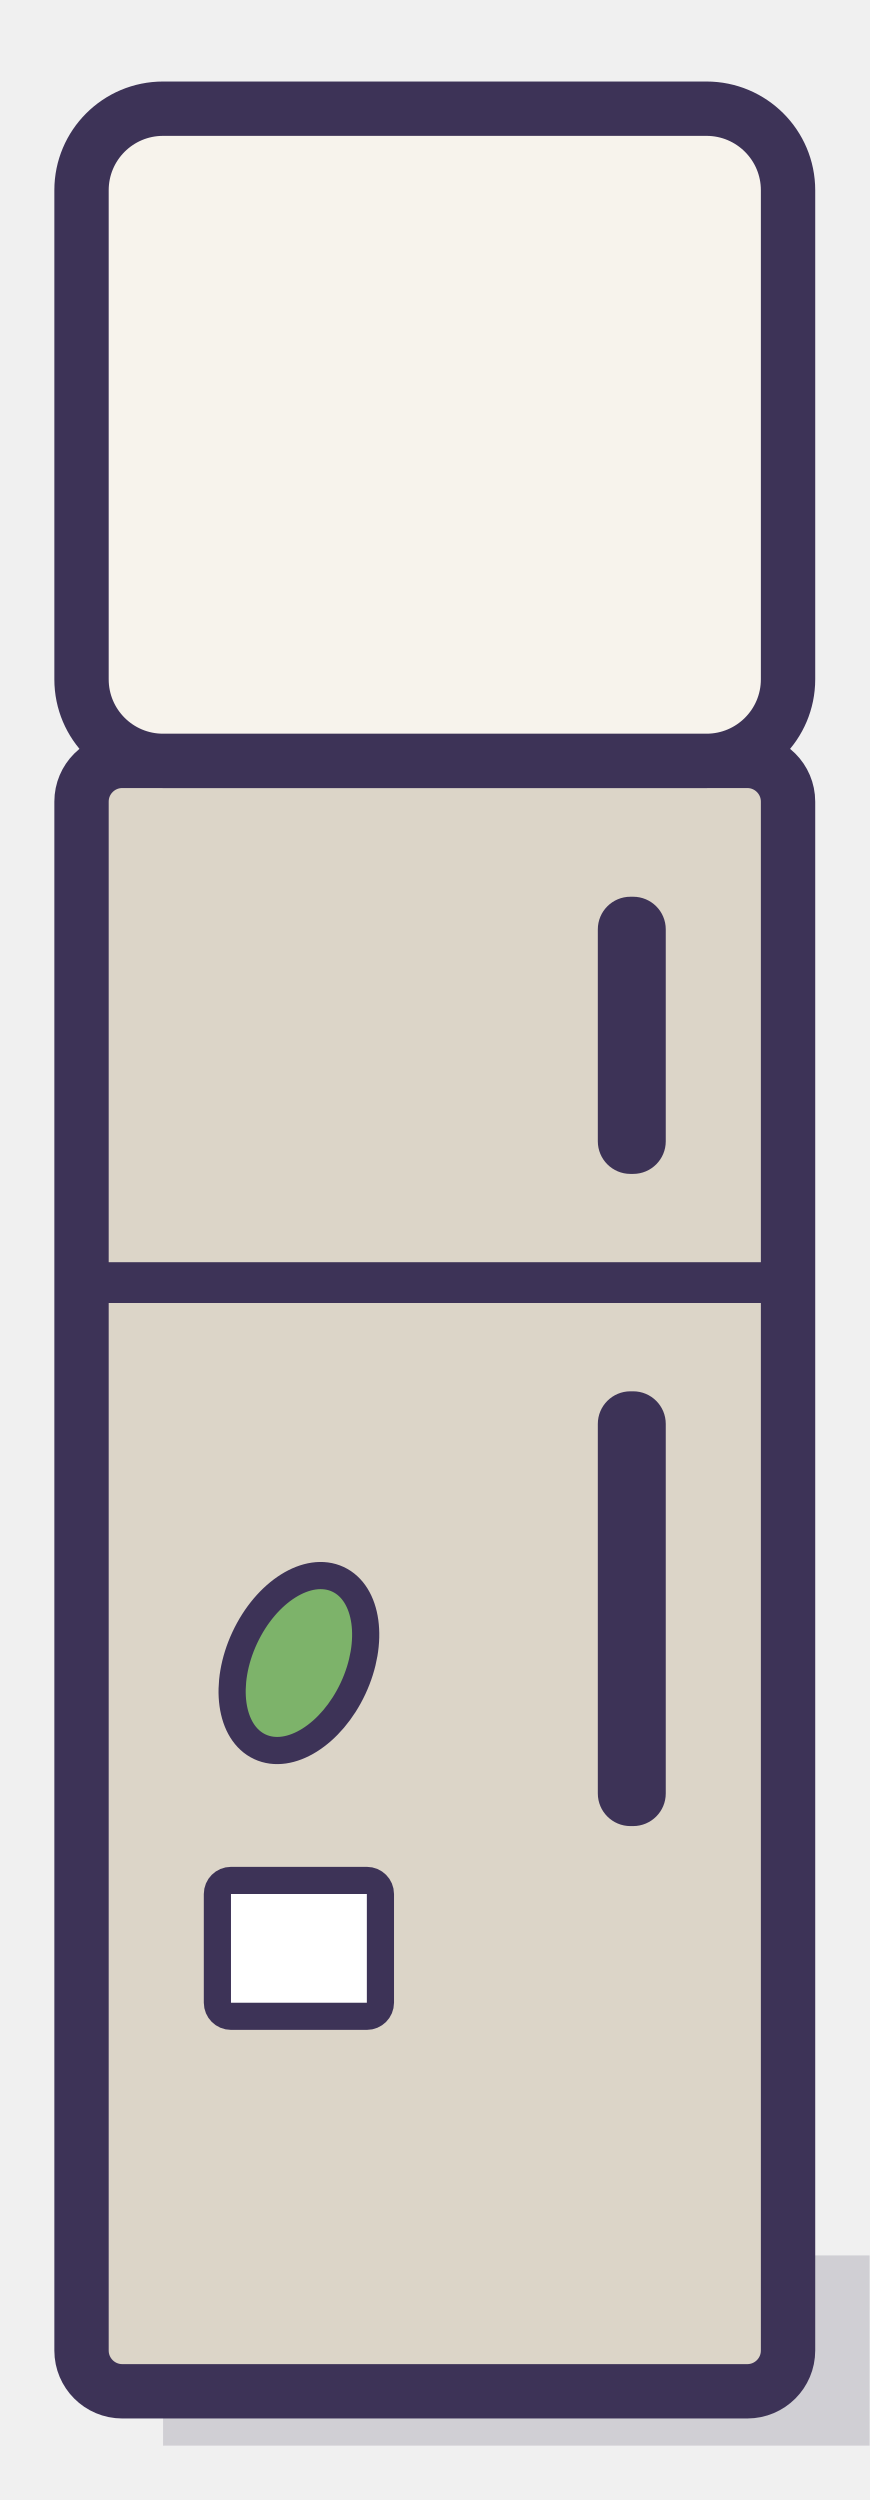
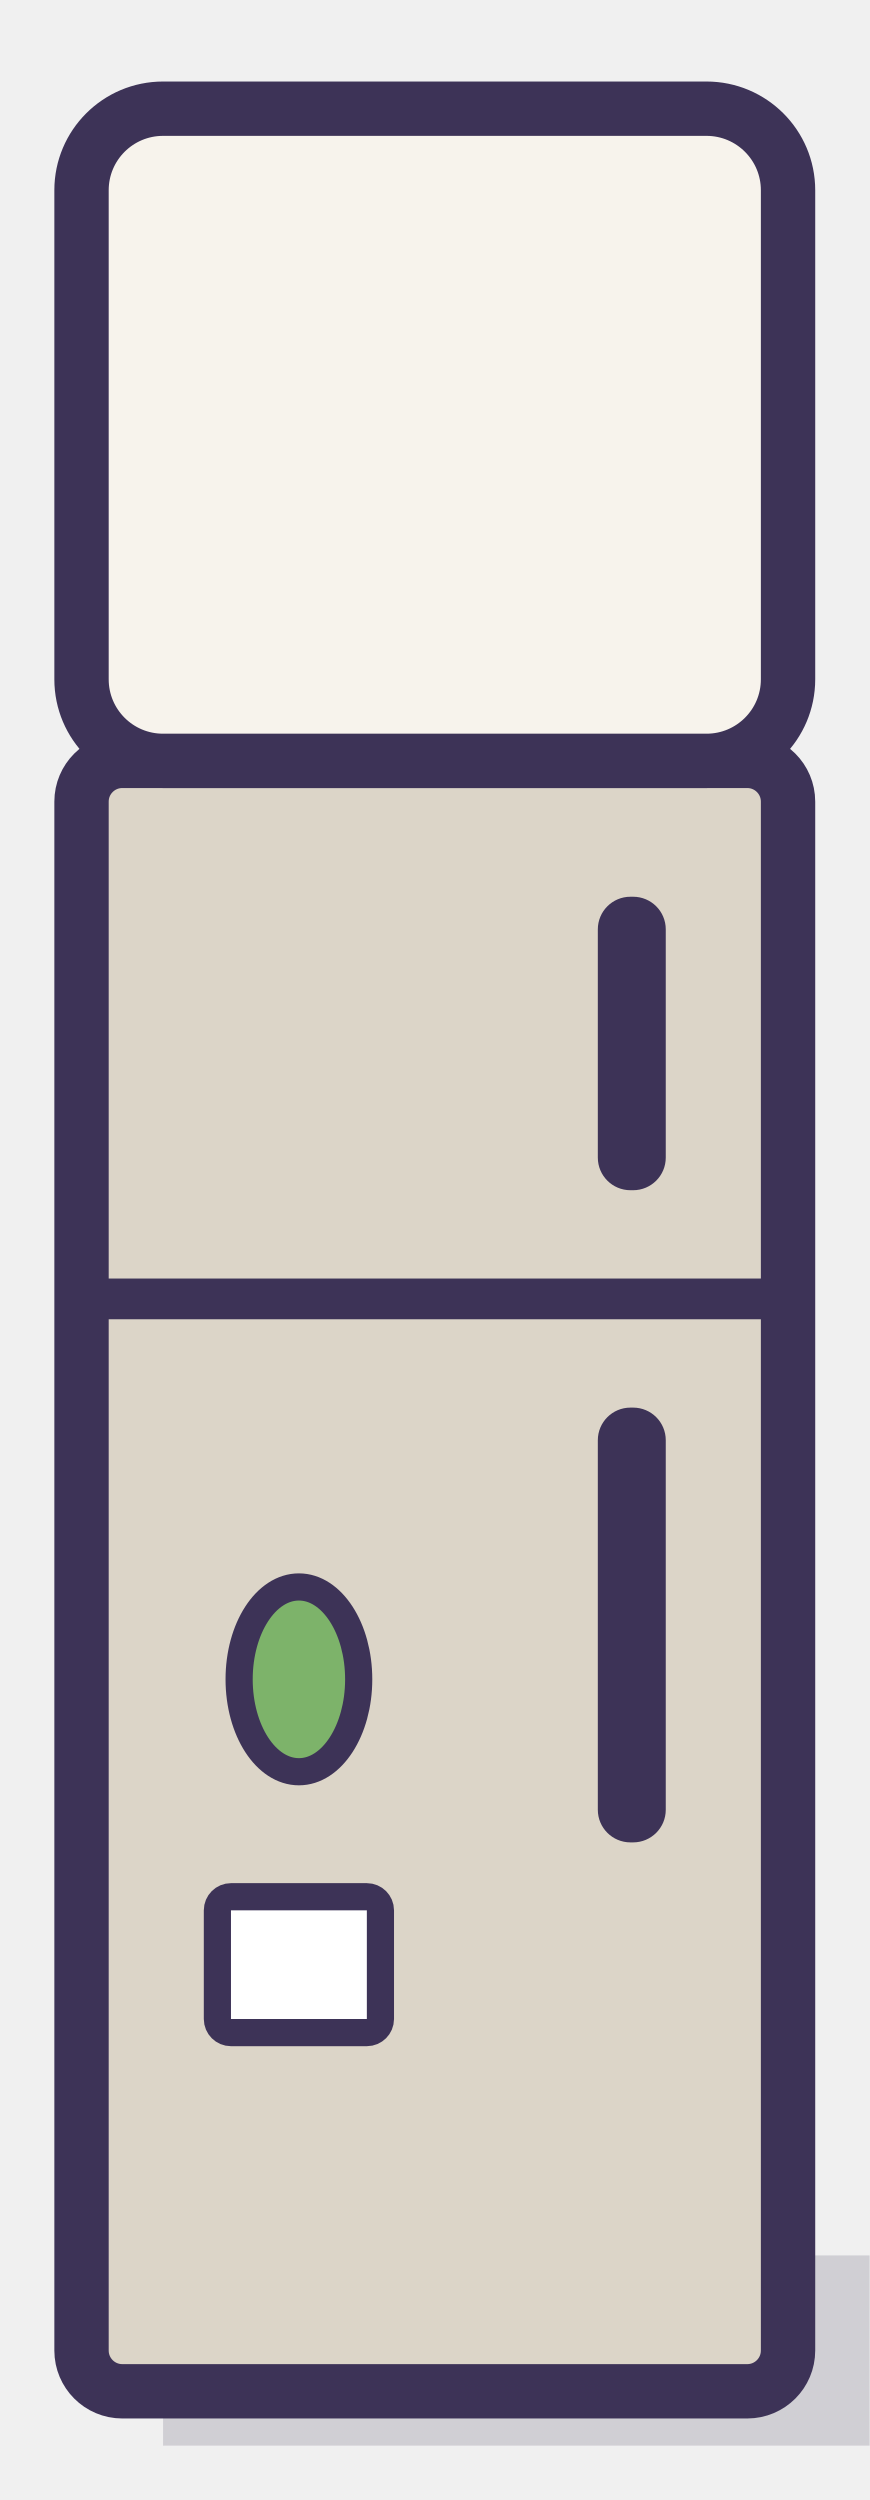
<svg xmlns="http://www.w3.org/2000/svg" width="32" height="92" viewBox="0 0 32 92">
  <g fill="#2B2440" fill-opacity="0.16">
    <rect x="6" y="83" width="26" height="7" />
  </g>
  <rect x="3" y="28" width="26" height="60" rx="1.5" fill="#DCD5C8" stroke="#3D3357" stroke-width="2" stroke-linejoin="round" />
-   <path d="M3 47.2H29" fill="none" stroke="#3D3357" stroke-width="1.5" stroke-linecap="round" stroke-linejoin="round" />
-   <rect x="22" y="33" width="2.5" height="10.2" rx="1.2" fill="#3D3357" />
-   <rect x="22" y="51.2" width="2.5" height="16" rx="1.2" fill="#3D3357" />
-   <ellipse cx="11" cy="61.2" rx="2.2" ry="3.4" fill="#7DB36A" stroke="#3D3357" stroke-width="1" transform="rotate(25 11 61.2)" />
-   <rect x="8" y="69.2" width="6" height="5" rx="0.5" fill="#FFFFFF" stroke="#3D3357" stroke-width="1" stroke-linejoin="round" />
+   <path d="M3 47.8H29" fill="none" stroke="#3D3357" stroke-width="1.5" stroke-linecap="round" stroke-linejoin="round" />
+   <rect x="22" y="33" width="2.5" height="10.8" rx="1.2" fill="#3D3357" />
+   <rect x="22" y="51.8" width="2.5" height="16" rx="1.2" fill="#3D3357" />
+   <ellipse cx="11" cy="61.8" rx="2.2" ry="3.4" fill="#7DB36A" stroke="#3D3357" stroke-width="1" />
+   <rect x="8" y="69.8" width="6" height="5" rx="0.5" fill="#FFFFFF" stroke="#3D3357" stroke-width="1" stroke-linejoin="round" />
  <rect x="3" y="4" width="26" height="24" rx="3" fill="#F7F3EC" stroke="#3D3357" stroke-width="2" stroke-linejoin="round" />
</svg>
